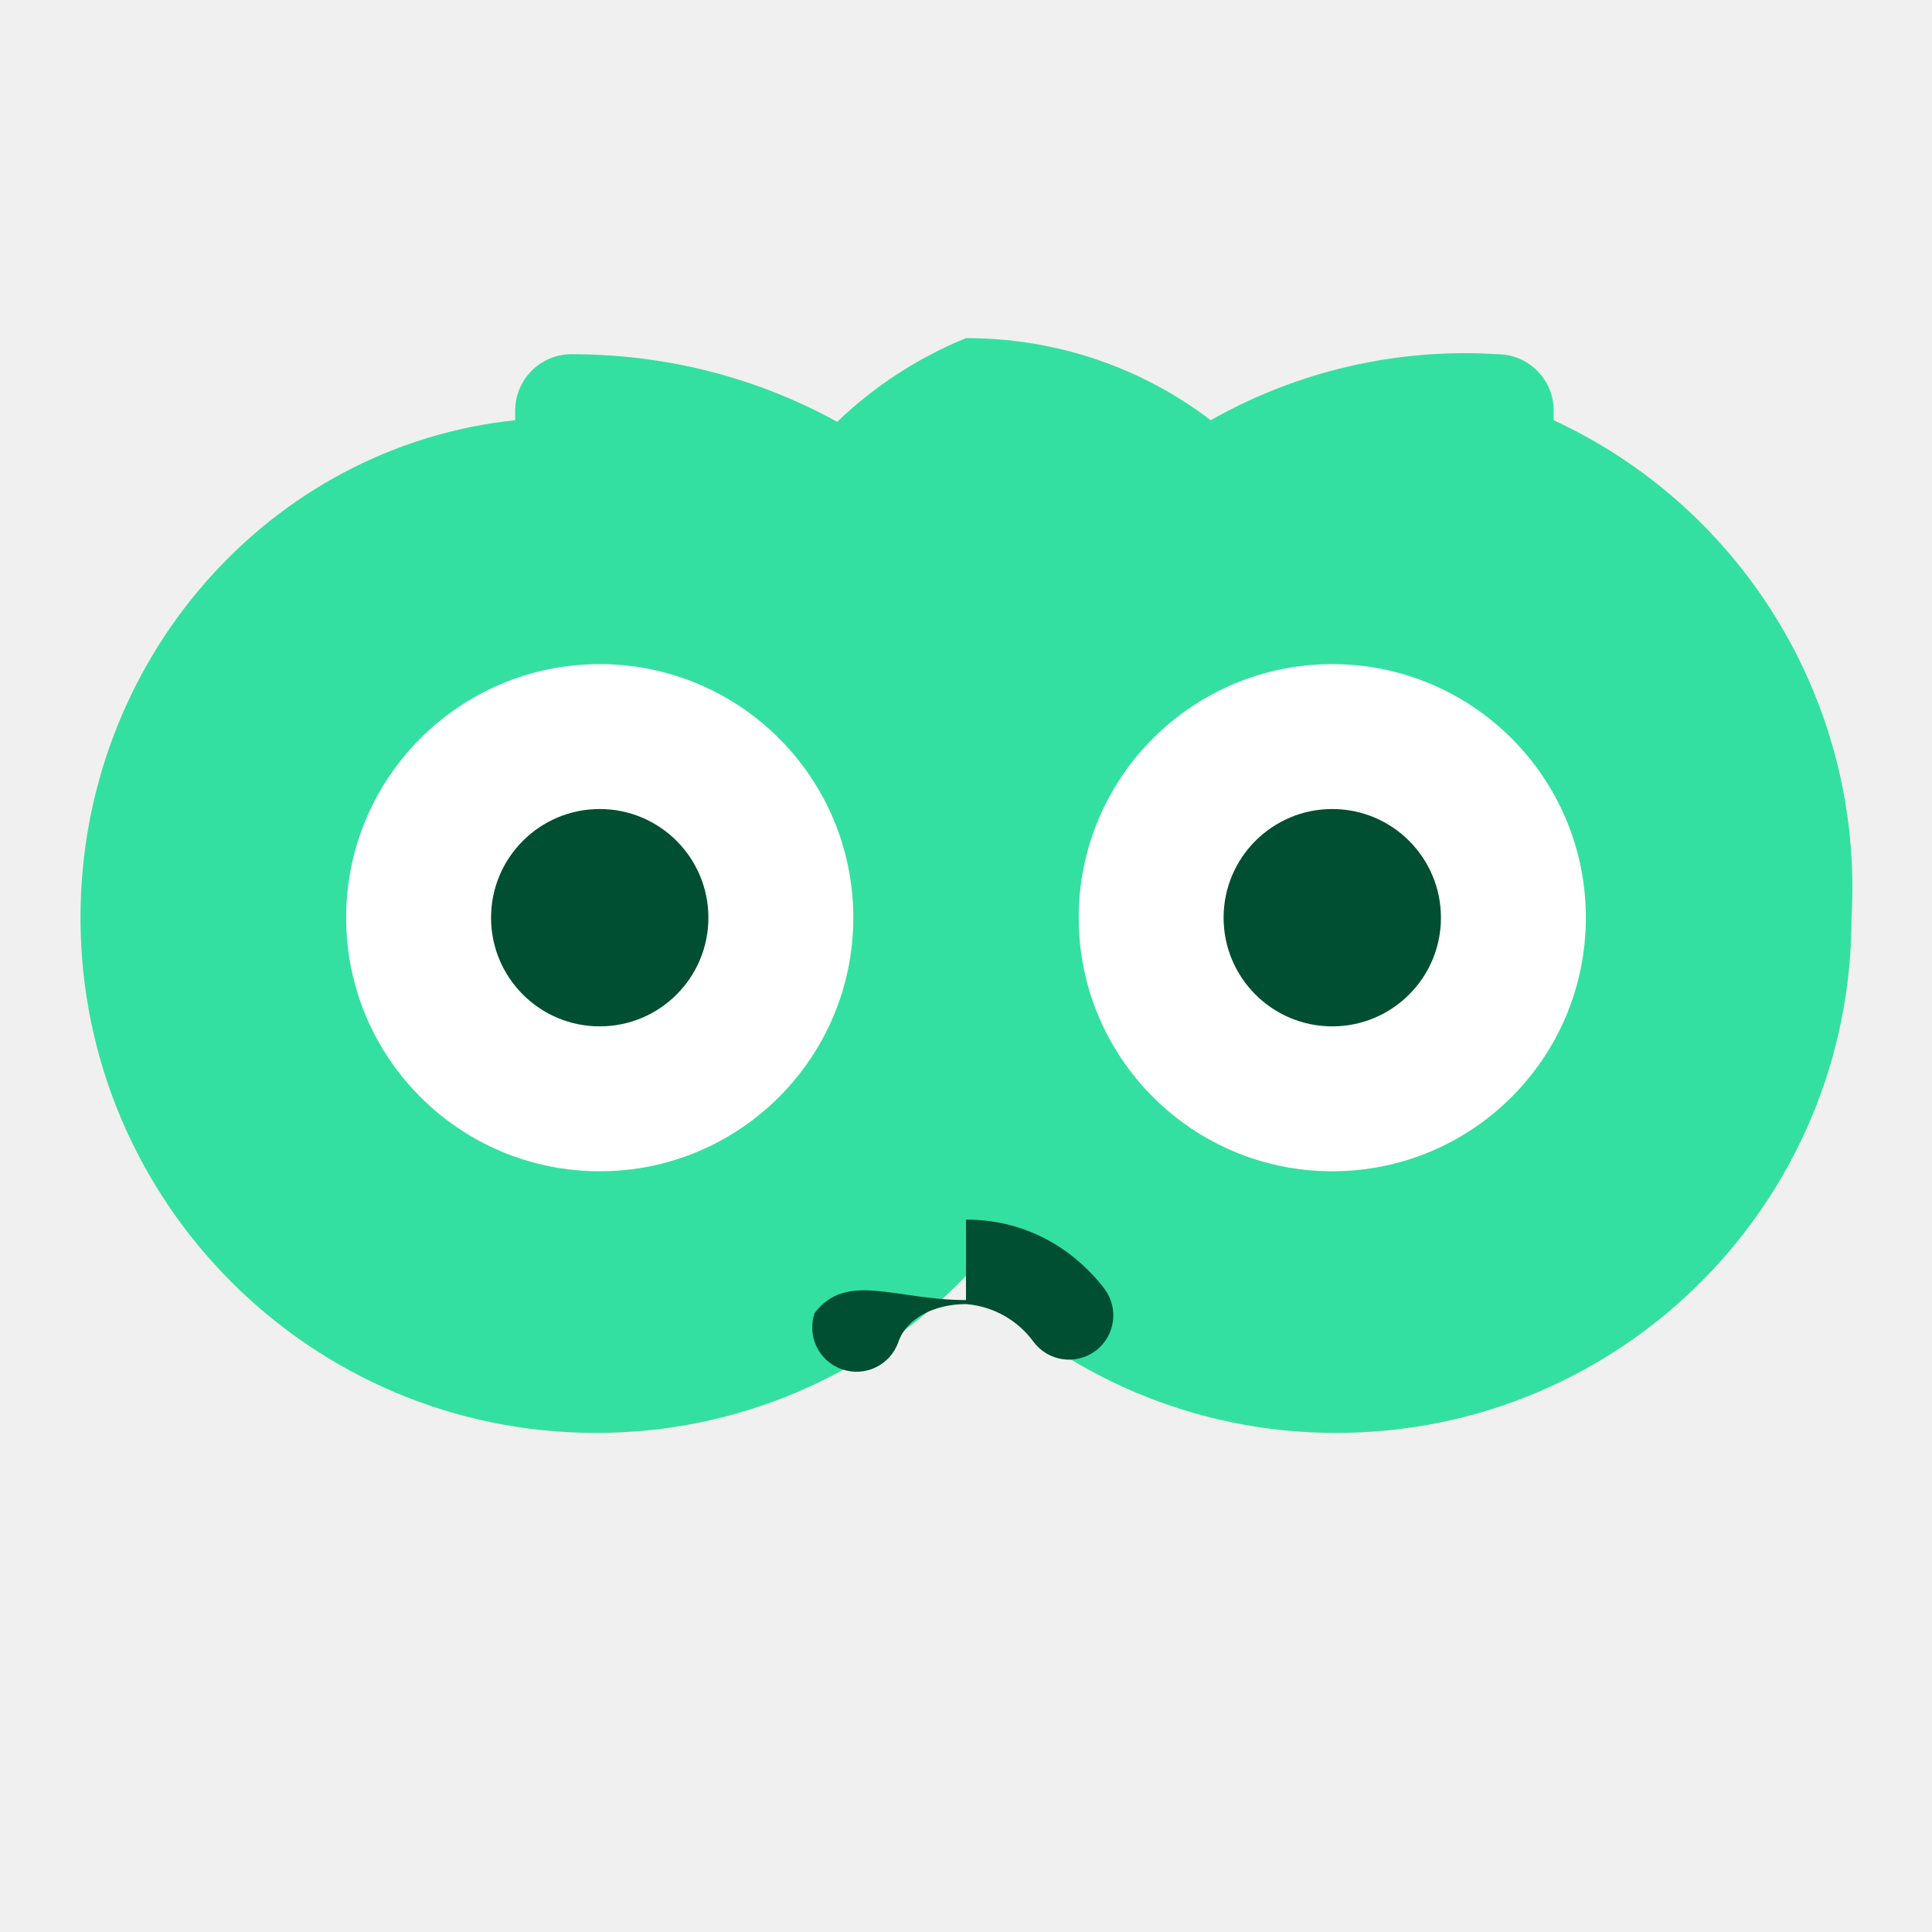
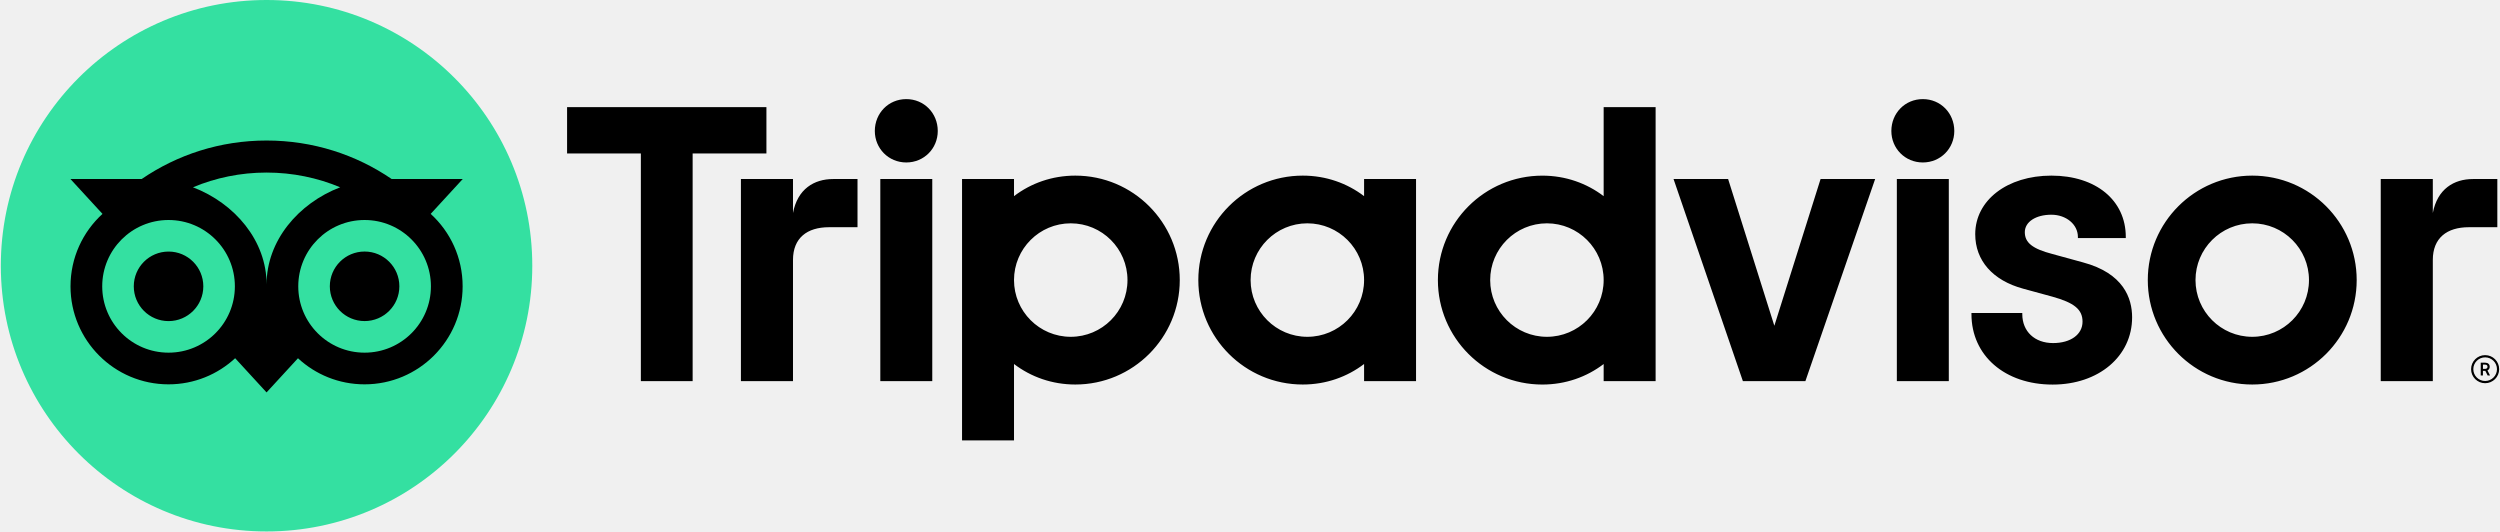
- <svg xmlns="http://www.w3.org/2000/svg" viewBox="0 0 24 24" width="24" height="24" aria-hidden="true">
-   <path fill="#34E0A1" d="M12 4.2c1.15 0 2.2.38 3.04 1.02A6.4 6.4 0 0 1 18.6 4.4a.7.7 0 0 1 .7.7v.12A6.4 6.4 0 0 1 23 11.4c0 3.54-2.86 6.4-6.4 6.4a6.37 6.37 0 0 1-4.6-1.95A6.37 6.37 0 0 1 7.4 17.8 6.4 6.4 0 0 1 1 11.4c0-3.2 2.35-5.86 5.4-6.18V5.1a.7.7 0 0 1 .7-.7c1.2 0 2.32.3 3.3.84A5.1 5.1 0 0 1 12 4.2z" />
-   <circle cx="7.45" cy="11.4" r="3.15" fill="#fff" />
-   <circle cx="16.55" cy="11.4" r="3.15" fill="#fff" />
-   <circle cx="7.45" cy="11.4" r="1.35" fill="#004F32" />
-   <circle cx="16.55" cy="11.4" r="1.35" fill="#004F32" />
-   <path fill="#004F32" d="M12 15.15c.72 0 1.32.34 1.72.86a.55.55 0 1 1-.88.66A1.15 1.15 0 0 0 12 16.2c-.4 0-.74.18-.84.47a.55.55 0 1 1-1.04-.36c.4-.52 1-.16 1.88-.16z" />
+ <svg xmlns="http://www.w3.org/2000/svg" viewBox="0 0 3354.111 713.496" width="3354" height="713" aria-hidden="true">
+   <g>
+     <path fill="#000000" d="M3335.258,476.767c-10.404,0-18.854,8.45-18.854,18.854c0,10.404,8.449,18.854,18.854,18.854   c10.402,0,18.854-8.45,18.854-18.854C3354.111,485.217,3345.66,476.767,3335.258,476.767z M3335.258,511.485   c-8.77,0-15.865-7.136-15.865-15.864c0-8.77,7.135-15.864,15.865-15.864c8.77,0,15.904,7.135,15.904,15.864   C3351.162,504.35,3344.027,511.485,3335.258,511.485z M3341.396,492.392c0-3.428-2.432-5.461-6.02-5.461h-6.02v17.18h2.949v-6.218   h3.229l3.109,6.218h3.189l-3.428-6.855C3340.24,496.418,3341.396,494.743,3341.396,492.392z M3335.258,495.222h-2.91v-5.699h2.91   c1.992,0,3.188,0.996,3.188,2.83C3338.445,494.226,3337.211,495.222,3335.258,495.222z M1063.508,285.956v-45.6h-69.914v271.288   h69.914V348.976c0-29.457,18.894-43.927,48.351-43.927h38.266v-64.692h-32.686C1091.849,240.356,1069.607,253.709,1063.508,285.956   z M1215.615,133.053c-23.916,0-42.252,18.894-42.252,42.81c0,23.358,18.336,42.252,42.252,42.252s42.252-18.894,42.252-42.252   C1257.866,151.946,1239.531,133.053,1215.615,133.053z M1180.737,511.645h69.756V240.356h-69.756V511.645z M1582.766,376   c0,77.448-62.779,140.229-140.228,140.229c-31.251,0-59.591-10.244-82.312-27.544v102.601h-69.755V240.356h69.755v22.959   c22.721-17.299,51.061-27.543,82.312-27.543C1519.987,235.772,1582.766,298.552,1582.766,376z M1512.573,376   c0-42.052-34.12-76.173-76.173-76.173s-76.173,34.121-76.173,76.173c0,42.053,34.121,76.173,76.173,76.173   C1478.453,452.173,1512.573,418.093,1512.573,376z M2795.152,352.204l-40.697-11.161c-26.785-6.976-37.189-15.187-37.189-29.337   c0-13.792,14.668-23.438,35.635-23.438c19.971,0,35.635,13.074,35.635,29.815v1.554h64.295v-1.554   c0-49.228-40.139-82.312-99.93-82.312c-59.191,0-102.201,33.044-102.201,78.604c0,35.436,23.477,62.142,64.453,73.223   l38.984,10.643c29.615,8.211,40.617,17.3,40.617,33.603c0,17.18-15.904,28.739-39.582,28.739   c-24.674,0-41.295-15.626-41.295-38.824v-1.555h-68.24v1.555c0,55.645,44.803,94.548,108.979,94.548   c61.822,0,106.705-37.986,106.705-90.283C2861.32,400.354,2849.84,366.793,2795.152,352.204z M1830.219,240.356h69.754v271.288   h-69.754v-22.96c-22.721,17.3-51.062,27.544-82.312,27.544c-77.447,0-140.227-62.78-140.227-140.229s62.78-140.228,140.227-140.228   c31.25,0,59.592,10.244,82.312,27.543V240.356z M1830.219,376L1830.219,376c0-42.092-34.121-76.173-76.174-76.173   s-76.172,34.121-76.172,76.173c0,42.053,34.119,76.173,76.172,76.173C1796.137,452.173,1830.219,418.093,1830.219,376z    M2151.85,143.815h69.756v367.869h-69.756v-22.96c-22.721,17.3-51.061,27.544-82.311,27.544   c-77.449,0-140.229-62.78-140.229-140.229s62.779-140.228,140.229-140.228c31.25,0,59.59,10.244,82.311,27.543V143.815z    M2151.85,376c0-42.052-34.121-76.173-76.174-76.173c-42.051,0-76.172,34.121-76.172,76.173c0,42.053,34.08,76.173,76.172,76.173   C2117.729,452.173,2151.85,418.093,2151.85,376z M2545.469,511.645h69.754V240.356h-69.754V511.645z M2580.346,133.053   c-23.916,0-42.252,18.894-42.252,42.81c0,23.358,18.336,42.252,42.252,42.252s42.252-18.894,42.252-42.252   C2622.598,151.946,2604.262,133.053,2580.346,133.053z M3162.822,376c0,77.448-62.779,140.229-140.229,140.229   c-77.447,0-140.227-62.78-140.227-140.229s62.779-140.228,140.227-140.228C3100.043,235.772,3162.822,298.552,3162.822,376z    M3098.768,376c0-42.052-34.121-76.173-76.174-76.173s-76.172,34.121-76.172,76.173c0,42.053,34.08,76.173,76.172,76.173   C3064.646,452.173,3098.768,418.093,3098.768,376z M1027.793,143.815H760.212v62.222h99.053v305.607h69.516V206.037h99.053v-62.222   H1027.793z M2381.006,437.345l-62.062-196.988h-73.264l93.074,271.288h83.945l93.631-271.288h-73.264L2381.006,437.345z    M3265.023,285.956v-45.6h-69.914v271.288h69.914V348.976c0-29.457,18.895-43.927,48.35-43.927h38.266v-64.692h-32.684   C3293.363,240.356,3271.162,253.709,3265.023,285.956z" />
+     <circle fill="#34E0A1" cx="356.749" cy="356.748" r="356.748" />
+     <path fill="#000000" d="M577.095,287.152l43.049-46.836h-95.465c-47.792-32.646-105.51-51.659-167.931-51.659   c-62.342,0-119.899,19.054-167.612,51.659H93.432l43.049,46.836c-26.387,24.075-42.929,58.754-42.929,97.259   c0,72.665,58.914,131.578,131.579,131.578c34.519,0,65.968-13.313,89.446-35.077l42.172,45.919l42.172-45.879   c23.478,21.764,54.887,35.037,89.406,35.037c72.665,0,131.658-58.913,131.658-131.578   C620.024,345.866,603.483,311.188,577.095,287.152z M225.17,473.458c-49.188,0-89.047-39.859-89.047-89.047   s39.86-89.048,89.047-89.048c49.187,0,89.047,39.86,89.047,89.048S274.357,473.458,225.17,473.458z M356.788,381.82   c0-58.595-42.61-108.898-98.853-130.383c30.413-12.716,63.776-19.771,98.813-19.771s68.439,7.055,98.853,19.771   C399.399,272.962,356.788,323.226,356.788,381.82z M488.367,473.458c-49.188,0-89.048-39.859-89.048-89.047   s39.86-89.048,89.048-89.048s89.047,39.86,89.047,89.048S537.554,473.458,488.367,473.458z M488.367,337.694   c-25.79,0-46.677,20.887-46.677,46.677c0,25.789,20.887,46.676,46.677,46.676c25.789,0,46.676-20.887,46.676-46.676   C535.042,358.621,514.156,337.694,488.367,337.694z M271.846,384.411c0,25.789-20.887,46.676-46.676,46.676   s-46.676-20.887-46.676-46.676c0-25.79,20.887-46.677,46.676-46.677C250.959,337.694,271.846,358.621,271.846,384.411z" />
+   </g>
</svg>
